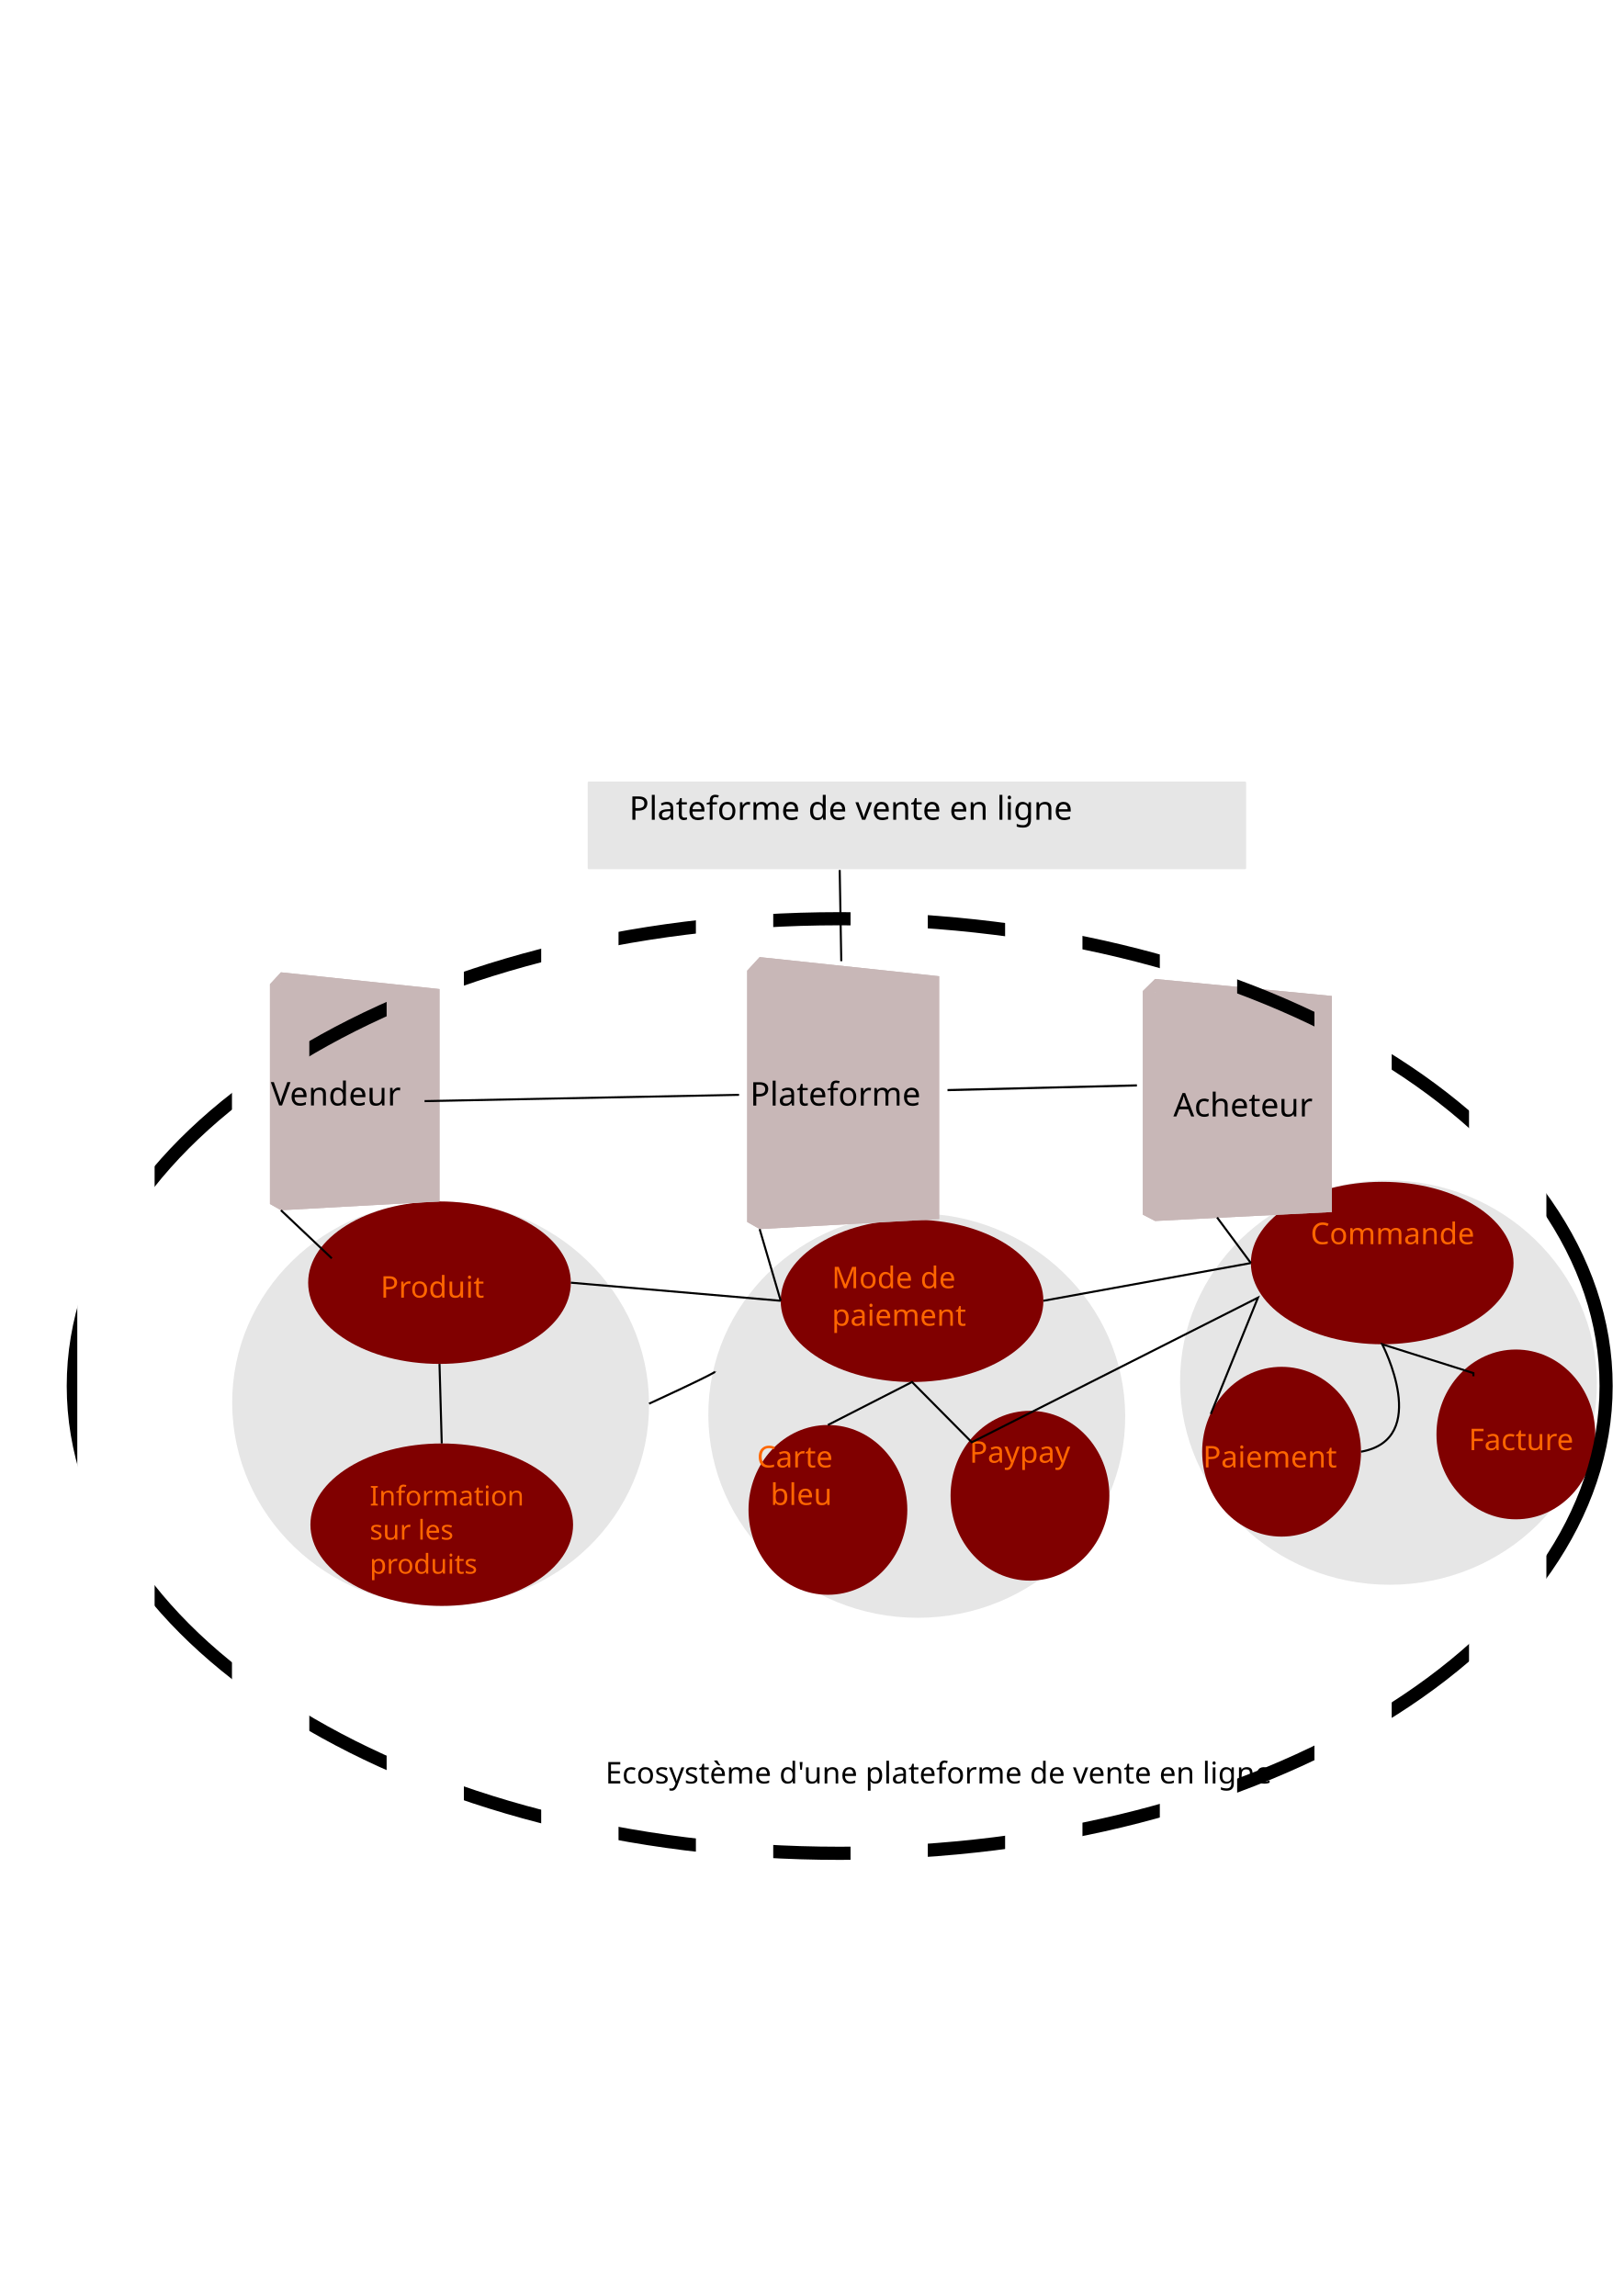
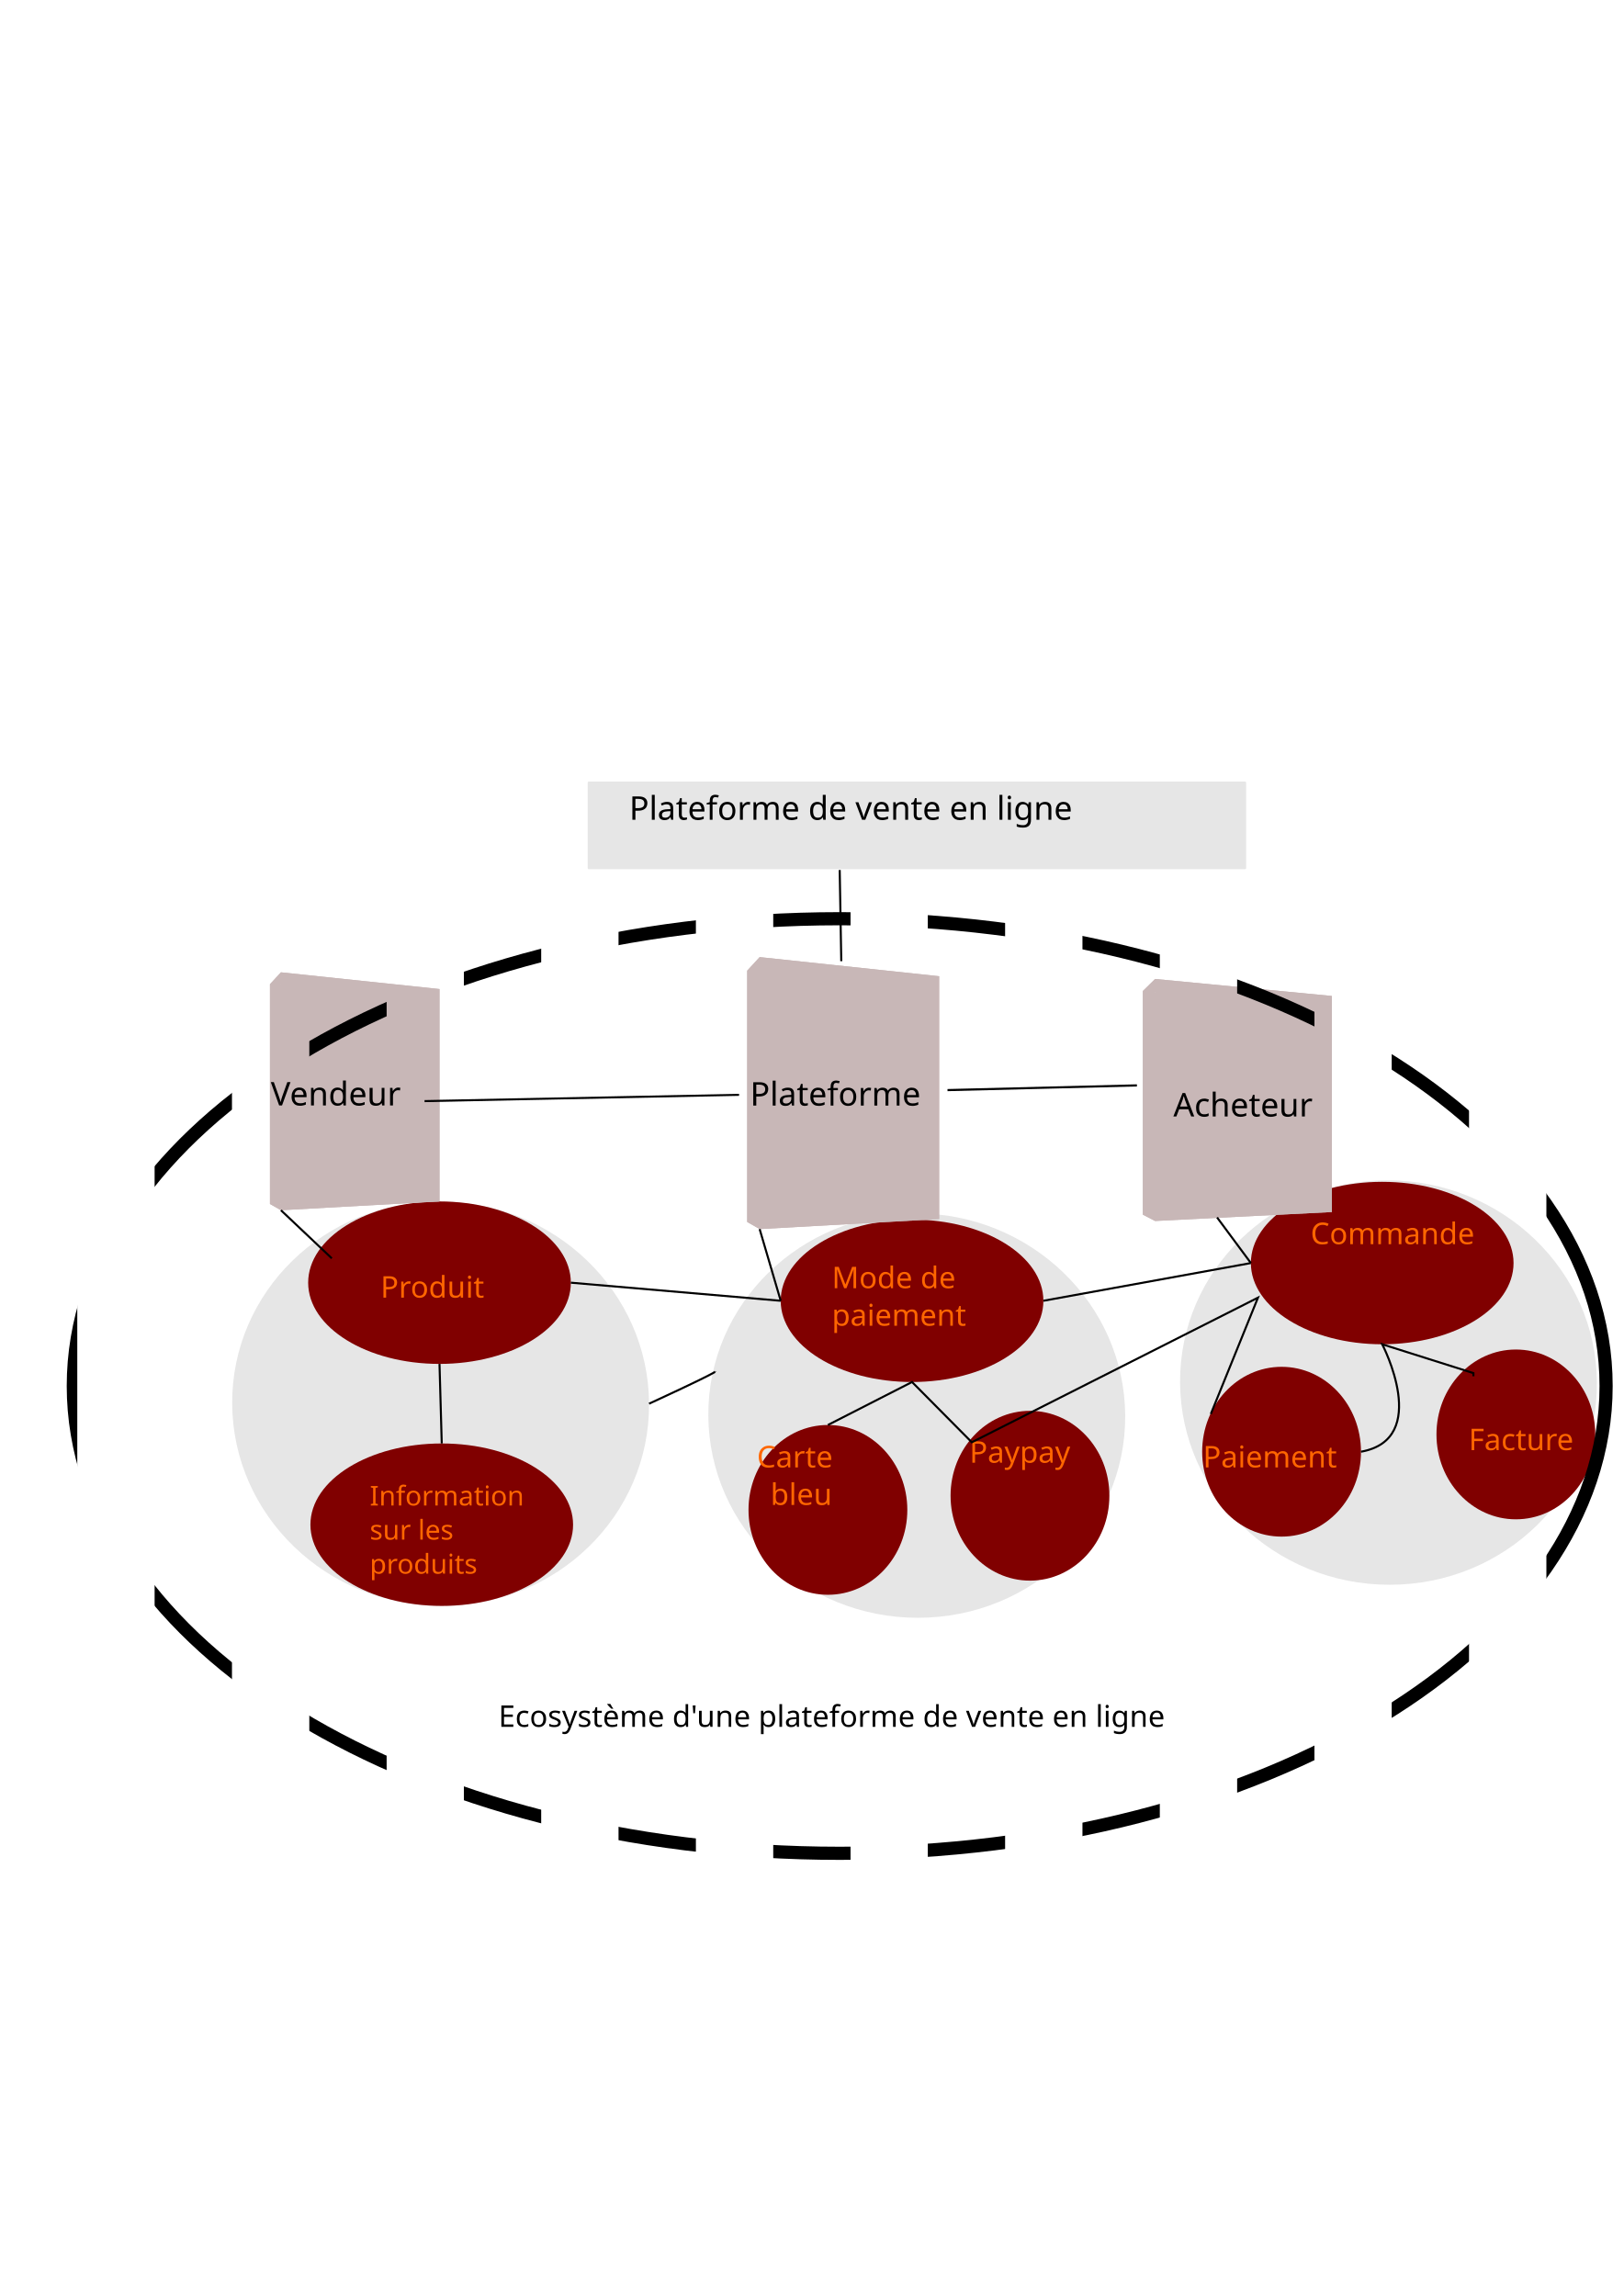
<svg xmlns="http://www.w3.org/2000/svg" xmlns:ns2="http://www.openswatchbook.org/uri/2009/osb" xmlns:xlink="http://www.w3.org/1999/xlink" width="210mm" height="297mm" viewBox="0 0 210 297" version="1.1" id="svg8">
  <defs id="defs2">
    <pattern xlink:href="#Strips1_1" id="pattern2407" patternTransform="matrix(10,0,0,9.504488,0,11.87917)" />
    <pattern id="Strips1_1" patternTransform="translate(0,0) scale(10,10)" height="1" width="2" patternUnits="userSpaceOnUse">
      <rect id="rect1681" height="2" width="1" y="-0.5" x="0" style="fill:black;stroke:none" />
    </pattern>
    <linearGradient id="linearGradient2401" ns2:paint="solid">
      <stop style="stop-color:#000000;stop-opacity:0.114;" offset="0" id="stop2399" />
    </linearGradient>
    <linearGradient id="linearGradient5344">
      <stop style="stop-color:#d3bbba;stop-opacity:1;" offset="0" id="stop5340" />
      <stop style="stop-color:#d3bbba;stop-opacity:0;" offset="1" id="stop5342" />
    </linearGradient>
    <linearGradient xlink:href="#linearGradient5344" id="linearGradient5346" x1="70.978" y1="219.514" x2="52.267" y2="228.463" gradientUnits="userSpaceOnUse" />
  </defs>
  <g id="layer1">
    <rect style="fill:#e6e6e6;fill-opacity:1;stroke-width:0.265" id="rect4542" width="85.163" height="11.336" x="76.007" y="101.097" ry="0.145" />
    <text xml:space="preserve" style="font-style:normal;font-weight:normal;font-size:10.583px;line-height:1.25;font-family:sans-serif;letter-spacing:0px;word-spacing:0px;fill:#000000;fill-opacity:1;stroke:none;stroke-width:0.265" x="86.761" y="105.311" id="text4546">
      <tspan id="tspan4544" x="86.761" y="114.967" style="stroke-width:0.265" />
    </text>
    <text xml:space="preserve" style="font-style:normal;font-weight:normal;font-size:4.233px;line-height:1.25;font-family:sans-serif;letter-spacing:0px;word-spacing:0px;fill:#000000;fill-opacity:1;stroke:none;stroke-width:0.265;" x="81.384" y="106.038" id="text4562">
      <tspan id="tspan4560" x="81.384" y="106.038" style="stroke-width:0.265;font-size:4.233px;">Plateforme de vente en ligne</tspan>
    </text>
    <text xml:space="preserve" style="font-style:normal;font-weight:normal;font-size:11.289px;line-height:0.25;font-family:sans-serif;letter-spacing:0px;word-spacing:0px;fill:#000000;fill-opacity:1;stroke:none;stroke-width:0.265" x="106.09" y="123.332" id="text4584">
      <tspan id="tspan4582" x="106.09" y="127.987" style="font-size:4.233px;line-height:0.25;stroke-width:0.265" />
    </text>
    <ellipse style="fill:#e6e6e6;fill-opacity:1;stroke-width:0.287" id="path4598" cx="55.979" cy="181.577" rx="26.958" ry="26.16" transform="matrix(1,0,0.00555547,0.9999846,0,0)" />
    <ellipse style="fill:#800000;fill-opacity:1;stroke-width:0.388" id="path4660" cx="56.842" cy="165.922" rx="16.986" ry="10.507" />
    <text xml:space="preserve" style="font-style:normal;font-variant:normal;font-weight:normal;font-stretch:normal;font-size:3.881px;line-height:1.25;font-family:sans-serif;-inkscape-font-specification:'sans-serif, Normal';font-variant-ligatures:normal;font-variant-caps:normal;font-variant-numeric:normal;font-feature-settings:normal;text-align:start;letter-spacing:0px;word-spacing:0px;writing-mode:lr-tb;text-anchor:start;fill:#ff6600;fill-opacity:1;stroke:none;stroke-width:0.265" x="49.217" y="167.857" id="text4680">
      <tspan id="tspan4678" x="49.217" y="167.857" style="font-style:normal;font-variant:normal;font-weight:normal;font-stretch:normal;font-size:3.881px;font-family:sans-serif;-inkscape-font-specification:'sans-serif, Normal';font-variant-ligatures:normal;font-variant-caps:normal;font-variant-numeric:normal;font-feature-settings:normal;text-align:start;writing-mode:lr-tb;text-anchor:start;fill:#ff6600;stroke-width:0.265">Produit</tspan>
    </text>
    <ellipse style="fill:#e6e6e6;fill-opacity:1;stroke-width:0.287" id="path4598-4" cx="178.587" cy="178.842" rx="26.958" ry="26.16" transform="matrix(1,0,0.00555547,0.9999846,0,0)" />
    <ellipse style="fill:#e6e6e6;fill-opacity:1;stroke-width:0.287" id="path4598-6" cx="117.551" cy="183.113" rx="26.958" ry="26.16" transform="matrix(1,0,0.00555547,0.9999846,0,0)" />
    <ellipse style="fill:#800000;fill-opacity:1;stroke-width:0.388" id="path4660-9" cx="117.958" cy="168.263" rx="16.986" ry="10.507" />
    <text xml:space="preserve" style="font-style:normal;font-variant:normal;font-weight:normal;font-stretch:normal;font-size:3.881px;line-height:1.25;font-family:sans-serif;-inkscape-font-specification:'sans-serif, Normal';font-variant-ligatures:normal;font-variant-caps:normal;font-variant-numeric:normal;font-feature-settings:normal;text-align:start;letter-spacing:0px;word-spacing:0px;writing-mode:lr-tb;text-anchor:start;fill:#ff6600;fill-opacity:1;stroke:none;stroke-width:0.265" x="107.586" y="166.636" id="text4795">
      <tspan id="tspan4793" x="107.586" y="166.636" style="font-style:normal;font-variant:normal;font-weight:normal;font-stretch:normal;font-size:3.881px;font-family:sans-serif;-inkscape-font-specification:'sans-serif, Normal';font-variant-ligatures:normal;font-variant-caps:normal;font-variant-numeric:normal;font-feature-settings:normal;text-align:start;writing-mode:lr-tb;text-anchor:start;fill:#ff6600;stroke-width:0.265">Mode de </tspan>
      <tspan x="107.586" y="171.487" style="font-style:normal;font-variant:normal;font-weight:normal;font-stretch:normal;font-size:3.881px;font-family:sans-serif;-inkscape-font-specification:'sans-serif, Normal';font-variant-ligatures:normal;font-variant-caps:normal;font-variant-numeric:normal;font-feature-settings:normal;text-align:start;writing-mode:lr-tb;text-anchor:start;fill:#ff6600;stroke-width:0.265" id="tspan4797">paiement</tspan>
    </text>
    <ellipse style="fill:#800000;fill-opacity:1;stroke-width:0.388" id="path4660-5" cx="57.133" cy="197.227" rx="16.986" ry="10.507" />
    <text xml:space="preserve" style="font-style:normal;font-variant:normal;font-weight:normal;font-stretch:normal;font-size:3.528px;line-height:1.25;font-family:sans-serif;-inkscape-font-specification:'sans-serif, Normal';font-variant-ligatures:normal;font-variant-caps:normal;font-variant-numeric:normal;font-feature-settings:normal;text-align:start;letter-spacing:0px;word-spacing:0px;writing-mode:lr-tb;text-anchor:start;fill:#ff6600;fill-opacity:1;stroke:none;stroke-width:0.265" x="47.822" y="194.744" id="text4684">
      <tspan id="tspan4682" x="47.822" y="194.744" style="font-style:normal;font-variant:normal;font-weight:normal;font-stretch:normal;font-size:3.528px;font-family:sans-serif;-inkscape-font-specification:'sans-serif, Normal';font-variant-ligatures:normal;font-variant-caps:normal;font-variant-numeric:normal;font-feature-settings:normal;text-align:start;writing-mode:lr-tb;text-anchor:start;fill:#ff6600;stroke-width:0.265">Information </tspan>
      <tspan x="47.822" y="199.154" style="font-style:normal;font-variant:normal;font-weight:normal;font-stretch:normal;font-size:3.528px;font-family:sans-serif;-inkscape-font-specification:'sans-serif, Normal';font-variant-ligatures:normal;font-variant-caps:normal;font-variant-numeric:normal;font-feature-settings:normal;text-align:start;writing-mode:lr-tb;text-anchor:start;fill:#ff6600;stroke-width:0.265" id="tspan4686">sur les </tspan>
      <tspan x="47.822" y="203.563" style="font-style:normal;font-variant:normal;font-weight:normal;font-stretch:normal;font-size:3.528px;font-family:sans-serif;-inkscape-font-specification:'sans-serif, Normal';font-variant-ligatures:normal;font-variant-caps:normal;font-variant-numeric:normal;font-feature-settings:normal;text-align:start;writing-mode:lr-tb;text-anchor:start;fill:#ff6600;stroke-width:0.265" id="tspan4688">produits</tspan>
    </text>
    <ellipse style="fill:#800000;fill-opacity:1;stroke-width:0.388" id="path4660-2" cx="178.767" cy="163.382" rx="16.986" ry="10.507" />
    <ellipse style="fill:#800000;fill-opacity:1;stroke-width:0.265" id="path4853" cx="107.077" cy="195.312" rx="10.27" ry="10.982" />
    <ellipse style="fill:#800000;fill-opacity:1;stroke-width:0.265" id="path4853-0" cx="133.211" cy="193.482" rx="10.27" ry="10.982" />
    <text xml:space="preserve" style="font-style:normal;font-variant:normal;font-weight:normal;font-stretch:normal;font-size:3.881px;line-height:1.25;font-family:sans-serif;-inkscape-font-specification:'sans-serif, Normal';font-variant-ligatures:normal;font-variant-caps:normal;font-variant-numeric:normal;font-feature-settings:normal;text-align:center;letter-spacing:0px;word-spacing:0px;writing-mode:lr-tb;text-anchor:middle;fill:#ff6600;fill-opacity:1;stroke:none;stroke-width:0.265" x="106.162" y="189.821" id="text4886">
      <tspan id="tspan4884" x="106.844" y="189.821" style="font-style:normal;font-variant:normal;font-weight:normal;font-stretch:normal;font-size:3.881px;font-family:sans-serif;-inkscape-font-specification:'sans-serif, Normal';font-variant-ligatures:normal;font-variant-caps:normal;font-variant-numeric:normal;font-feature-settings:normal;text-align:center;writing-mode:lr-tb;text-anchor:middle;fill:#ff6600;stroke-width:0.265">Carte </tspan>
      <tspan x="106.162" y="194.672" style="font-style:normal;font-variant:normal;font-weight:normal;font-stretch:normal;font-size:3.881px;font-family:sans-serif;-inkscape-font-specification:'sans-serif, Normal';font-variant-ligatures:normal;font-variant-caps:normal;font-variant-numeric:normal;font-feature-settings:normal;text-align:center;writing-mode:lr-tb;text-anchor:middle;fill:#ff6600;stroke-width:0.265" id="tspan4888">bleu</tspan>
    </text>
    <text xml:space="preserve" style="font-style:normal;font-variant:normal;font-weight:normal;font-stretch:normal;font-size:3.881px;line-height:1.25;font-family:sans-serif;-inkscape-font-specification:'sans-serif, Normal';font-variant-ligatures:normal;font-variant-caps:normal;font-variant-numeric:normal;font-feature-settings:normal;text-align:center;letter-spacing:0px;word-spacing:0px;writing-mode:lr-tb;text-anchor:middle;fill:#ff6600;fill-opacity:1;stroke:none;stroke-width:0.265" x="134.431" y="189.211" id="text4892">
      <tspan id="tspan4890" x="134.431" y="189.211" style="font-style:normal;font-variant:normal;font-weight:normal;font-stretch:normal;font-size:3.881px;font-family:sans-serif;-inkscape-font-specification:'sans-serif, Normal';font-variant-ligatures:normal;font-variant-caps:normal;font-variant-numeric:normal;font-feature-settings:normal;text-align:center;writing-mode:lr-tb;text-anchor:middle;fill:#ff6600;stroke-width:0.265">Paypay</tspan>
    </text>
    <text xml:space="preserve" style="font-style:normal;font-variant:normal;font-weight:normal;font-stretch:normal;font-size:3.881px;line-height:1.25;font-family:sans-serif;-inkscape-font-specification:'sans-serif, Normal';font-variant-ligatures:normal;font-variant-caps:normal;font-variant-numeric:normal;font-feature-settings:normal;text-align:center;letter-spacing:0px;word-spacing:0px;writing-mode:lr-tb;text-anchor:middle;fill:#ff6600;fill-opacity:1;stroke:none;stroke-width:0.265" x="182.631" y="160.942" id="text4896">
      <tspan id="tspan4894" x="182.631" y="160.942" style="font-style:normal;font-variant:normal;font-weight:normal;font-stretch:normal;font-size:3.881px;font-family:sans-serif;-inkscape-font-specification:'sans-serif, Normal';font-variant-ligatures:normal;font-variant-caps:normal;font-variant-numeric:normal;font-feature-settings:normal;text-align:center;writing-mode:lr-tb;text-anchor:middle;fill:#ff6600;stroke-width:0.265">Commande</tspan>
    </text>
    <ellipse style="fill:#800000;fill-opacity:1;stroke-width:0.265" id="path4853-0-8" cx="165.751" cy="187.787" rx="10.27" ry="10.982" />
    <ellipse style="fill:#800000;fill-opacity:1;stroke-width:0.265" id="path4853-0-4" cx="196.054" cy="185.55" rx="10.27" ry="10.982" />
    <text xml:space="preserve" style="font-style:normal;font-variant:normal;font-weight:normal;font-stretch:normal;font-size:3.881px;line-height:1.25;font-family:sans-serif;-inkscape-font-specification:'sans-serif, Normal';font-variant-ligatures:normal;font-variant-caps:normal;font-variant-numeric:normal;font-feature-settings:normal;text-align:justify;letter-spacing:0px;word-spacing:0px;writing-mode:lr-tb;text-anchor:start;fill:#ff6600;fill-opacity:1;stroke:none;stroke-width:0.265" x="189.953" y="187.584" id="text4936">
      <tspan id="tspan4934" x="189.953" y="187.584" style="font-style:normal;font-variant:normal;font-weight:normal;font-stretch:normal;font-size:3.881px;font-family:sans-serif;-inkscape-font-specification:'sans-serif, Normal';font-variant-ligatures:normal;font-variant-caps:normal;font-variant-numeric:normal;font-feature-settings:normal;text-align:justify;writing-mode:lr-tb;text-anchor:start;fill:#ff6600;stroke-width:0.265">Facture</tspan>
    </text>
    <text xml:space="preserve" style="font-style:normal;font-variant:normal;font-weight:normal;font-stretch:normal;font-size:3.881px;line-height:1.25;font-family:sans-serif;-inkscape-font-specification:'sans-serif, Normal';font-variant-ligatures:normal;font-variant-caps:normal;font-variant-numeric:normal;font-feature-settings:normal;text-align:center;letter-spacing:0px;word-spacing:0px;writing-mode:lr-tb;text-anchor:middle;fill:#ff6600;fill-opacity:1;stroke:none;stroke-width:0.265" x="166.768" y="189.821" id="text4940">
      <tspan id="tspan4938" x="166.768" y="189.821" style="font-style:normal;font-variant:normal;font-weight:normal;font-stretch:normal;font-size:3.881px;font-family:sans-serif;-inkscape-font-specification:'sans-serif, Normal';font-variant-ligatures:normal;font-variant-caps:normal;font-variant-numeric:normal;font-feature-settings:normal;text-align:center;writing-mode:lr-tb;text-anchor:middle;fill:#ff6600;stroke-width:0.265">Paiement</tspan>
    </text>
    <text xml:space="preserve" style="font-style:normal;font-weight:normal;font-size:10.583px;line-height:1.25;font-family:sans-serif;letter-spacing:0px;word-spacing:0px;fill:#000000;fill-opacity:1;stroke:none;stroke-width:0.265" x="80.13" y="215.243" id="text5018">
      <tspan id="tspan5016" x="80.13" y="224.899" style="stroke-width:0.265" />
    </text>
-     <text xml:space="preserve" style="font-style:normal;font-weight:normal;font-size:3.881px;line-height:1.25;font-family:sans-serif;letter-spacing:0px;word-spacing:0px;fill:#000000;fill-opacity:1;stroke:none;stroke-width:0.265;-inkscape-font-specification:'sans-serif, Normal';font-stretch:normal;font-variant:normal;text-anchor:start;text-align:start;writing-mode:lr;font-variant-ligatures:normal;font-variant-caps:normal;font-variant-numeric:normal;font-feature-settings:normal;" x="78.299" y="230.7" id="text5022">
-       <tspan id="tspan5020" x="78.299" y="230.7" style="stroke-width:0.265;-inkscape-font-specification:'sans-serif, Normal';font-family:sans-serif;font-weight:normal;font-style:normal;font-stretch:normal;font-variant:normal;font-size:3.881px;text-anchor:start;text-align:start;writing-mode:lr;font-variant-ligatures:normal;font-variant-caps:normal;font-variant-numeric:normal;font-feature-settings:normal;">Ecosystème d'une plateforme de vente en ligne</tspan>
+     <text xml:space="preserve" style="font-style:normal;font-variant:normal;font-weight:normal;font-stretch:normal;font-size:3.881px;line-height:1.25;font-family:sans-serif;-inkscape-font-specification:'sans-serif, Normal';font-variant-ligatures:normal;font-variant-caps:normal;font-variant-numeric:normal;font-feature-settings:normal;text-align:start;letter-spacing:0px;word-spacing:0px;writing-mode:lr-tb;text-anchor:start;fill:#000000;fill-opacity:1;stroke:none;stroke-width:0.265" x="64.47" y="223.378" id="text5022">
+       <tspan id="tspan5020" x="64.47" y="223.378" style="font-style:normal;font-variant:normal;font-weight:normal;font-stretch:normal;font-size:3.881px;font-family:sans-serif;-inkscape-font-specification:'sans-serif, Normal';font-variant-ligatures:normal;font-variant-caps:normal;font-variant-numeric:normal;font-feature-settings:normal;text-align:start;writing-mode:lr-tb;text-anchor:start;stroke-width:0.265">Ecosystème d'une plateforme de vente en ligne</tspan>
    </text>
    <g id="g5058" style="fill:#c8b7b7;fill-opacity:1">
      <path id="path5060" style="fill:#c8b7b7;fill-rule:evenodd;stroke:none;stroke-linejoin:round" d="m 34.914,127.31 v 28.434 l 19.242,-0.978 v -25.595 z" points="34.914,155.745 54.156,154.767 54.156,129.172 34.914,127.31 " />
      <path id="path5068" style="fill:#c8b7b7;fill-rule:evenodd;stroke:none;stroke-linejoin:round" d="m 34.914,155.745 1.424,0.806 20.505,-1.136 -2.686,-0.648 z" points="36.337,156.551 56.842,155.415 54.156,154.767 34.914,155.745 " />
      <path id="path5070" style="fill:#c8b7b7;fill-rule:evenodd;stroke:none;stroke-linejoin:round" d="m 54.156,129.172 2.686,-1.234 v 27.477 l -2.686,-0.648 z" points="56.842,127.938 56.842,155.415 54.156,154.767 54.156,129.172 " />
      <path id="path5062" style="fill:#c8b7b7;fill-rule:evenodd;stroke:none;stroke-linejoin:round" d="m 34.914,127.31 1.424,-1.535 20.505,2.163 -2.686,1.234 z" points="36.337,125.775 56.842,127.938 54.156,129.172 34.914,127.31 " />
      <path id="path5066" style="fill:#c8b7b7;fill-rule:evenodd;stroke:none;stroke-linejoin:round" d="m 36.337,125.775 v 30.776 l 20.505,-1.136 v -27.477 z" points="36.337,156.551 56.842,155.415 56.842,127.938 36.337,125.775 " />
      <path id="path5064" style="fill:#c8b7b7;fill-rule:evenodd;stroke:none;stroke-linejoin:round" d="m 34.914,127.31 1.424,-1.535 v 30.776 l -1.424,-0.806 z" points="36.337,125.775 36.337,156.551 34.914,155.745 34.914,127.31 " />
    </g>
    <g id="g5058-7" style="fill:#c8b7b7;fill-opacity:1">
      <path id="path5060-1" style="fill:#c8b7b7;fill-rule:evenodd;stroke:none;stroke-width:4.026;stroke-linejoin:round" d="m 147.805,128.197 v 28.924 l 21.459,-0.995 v -26.036 z" points="147.805,157.121 169.264,156.126 169.264,130.09 147.805,128.197 " />
      <path id="path5068-7" style="fill:#c8b7b7;fill-rule:evenodd;stroke:none;stroke-width:4.026;stroke-linejoin:round" d="m 147.805,157.121 1.588,0.82 22.867,-1.156 -2.995,-0.659 z" points="149.392,157.941 172.259,156.786 169.264,156.126 147.805,157.121 " />
      <path id="path5070-6" style="fill:#c8b7b7;fill-rule:evenodd;stroke:none;stroke-width:4.026;stroke-linejoin:round" d="m 169.264,130.09 2.995,-1.255 v 27.95 l -2.995,-0.659 z" points="172.259,128.835 172.259,156.786 169.264,156.126 169.264,130.09 " />
      <path id="path5062-2" style="fill:#c8b7b7;fill-rule:evenodd;stroke:none;stroke-width:4.026;stroke-linejoin:round" d="m 147.805,128.197 1.588,-1.562 22.867,2.2 -2.995,1.255 z" points="149.392,126.635 172.259,128.835 169.264,130.09 147.805,128.197 " />
      <path id="path5066-2" style="fill:#c8b7b7;fill-rule:evenodd;stroke:none;stroke-width:4.026;stroke-linejoin:round" d="m 149.392,126.635 v 31.306 l 22.867,-1.156 v -27.95 z" points="149.392,157.941 172.259,156.786 172.259,128.835 149.392,126.635 " />
      <path id="path5064-2" style="fill:#c8b7b7;fill-rule:evenodd;stroke:none;stroke-width:4.026;stroke-linejoin:round" d="m 147.805,128.197 1.588,-1.562 v 31.306 l -1.588,-0.82 z" points="149.392,126.635 149.392,157.941 147.805,157.121 147.805,128.197 " />
    </g>
    <text xml:space="preserve" style="font-style:normal;font-weight:normal;font-size:4.233px;line-height:1.25;font-family:sans-serif;letter-spacing:0px;word-spacing:0px;fill:#000000;fill-opacity:1;stroke:none;stroke-width:0.265" x="151.752" y="144.418" id="text4596-1">
      <tspan id="tspan4594-5" x="151.752" y="144.418" style="font-size:4.233px;stroke-width:0.265">Acheteur</tspan>
    </text>
    <text xml:space="preserve" style="font-style:normal;font-weight:normal;font-size:4.233px;line-height:1.25;font-family:sans-serif;letter-spacing:0px;word-spacing:0px;fill:#000000;fill-opacity:1;stroke:none;stroke-width:0.265" x="35.024" y="142.994" id="text4580">
      <tspan id="tspan4578" x="35.024" y="142.994" style="font-size:4.233px;stroke-width:0.265">Vendeur</tspan>
    </text>
    <g id="g5058-1" style="fill:#c8b7b7;fill-opacity:1">
      <path id="path5060-18" style="fill:#c8b7b7;fill-rule:evenodd;stroke:none;stroke-width:4.3;stroke-linejoin:round" d="m 96.637,125.562 v 32.506 l 21.786,-1.118 v -29.26 z" points="96.637,158.068 118.422,156.951 118.422,127.69 96.637,125.562 " />
      <path id="path5068-74" style="fill:#c8b7b7;fill-rule:evenodd;stroke:none;stroke-width:4.3;stroke-linejoin:round" d="m 96.637,158.068 1.612,0.922 23.215,-1.299 -3.041,-0.741 z" points="98.248,158.99 121.463,157.692 118.422,156.951 96.637,158.068 " />
      <path id="path5070-5" style="fill:#c8b7b7;fill-rule:evenodd;stroke:none;stroke-width:4.3;stroke-linejoin:round" d="m 118.422,127.69 3.041,-1.411 v 31.412 l -3.041,-0.741 z" points="121.463,126.28 121.463,157.692 118.422,156.951 118.422,127.69 " />
      <path id="path5062-5" style="fill:#c8b7b7;fill-rule:evenodd;stroke:none;stroke-width:4.3;stroke-linejoin:round" d="m 96.637,125.562 1.612,-1.755 23.215,2.473 -3.041,1.411 z" points="98.248,123.807 121.463,126.28 118.422,127.69 96.637,125.562 " />
      <path id="path5066-7" style="fill:#c8b7b7;fill-rule:evenodd;stroke:none;stroke-width:4.3;stroke-linejoin:round" d="m 98.248,123.807 v 35.183 l 23.215,-1.299 v -31.412 z" points="98.248,158.99 121.463,157.692 121.463,126.28 98.248,123.807 " />
      <path id="path5064-8" style="fill:#c8b7b7;fill-rule:evenodd;stroke:none;stroke-width:4.3;stroke-linejoin:round" d="m 96.637,125.562 1.612,-1.755 v 35.183 l -1.612,-0.922 z" points="98.248,123.807 98.248,158.99 96.637,158.068 96.637,125.562 " />
    </g>
    <text xml:space="preserve" style="font-style:normal;font-weight:normal;font-size:4.233px;line-height:1.25;font-family:sans-serif;letter-spacing:0px;word-spacing:0px;fill:#000000;fill-opacity:1;stroke:none;stroke-width:0.265" x="97.014" y="143.004" id="text4588">
      <tspan id="tspan4586" x="97.014" y="143.004" style="stroke-width:0.265">Plateforme</tspan>
    </text>
    <path style="fill:none;fill-rule:evenodd;stroke:#000000;stroke-width:0.265px;stroke-linecap:butt;stroke-linejoin:miter;stroke-opacity:1" d="m 108.602,112.539 0.203,11.796" id="path5296" />
    <path style="fill:none;fill-rule:evenodd;stroke:#000000;stroke-width:0.265px;stroke-linecap:butt;stroke-linejoin:miter;stroke-opacity:1" d="m 54.911,142.435 40.675,-0.814" id="path5298" />
    <path style="fill:none;fill-rule:evenodd;stroke:#000000;stroke-width:0.277px;stroke-linecap:butt;stroke-linejoin:miter;stroke-opacity:1" d="m 122.545,141.011 24.496,-0.61" id="path5300" />
    <path style="fill:none;fill-rule:evenodd;stroke:#000000;stroke-width:0.265px;stroke-linecap:butt;stroke-linejoin:miter;stroke-opacity:1" d="m 56.842,176.428 0.291,10.292" id="path5302" />
    <path style="fill:none;fill-rule:evenodd;stroke:#000000;stroke-width:0.265px;stroke-linecap:butt;stroke-linejoin:miter;stroke-opacity:1" d="m 98.248,158.99 2.724,9.273" id="path5318" />
    <path style="fill:none;fill-rule:evenodd;stroke:#000000;stroke-width:0.265px;stroke-linecap:butt;stroke-linejoin:miter;stroke-opacity:1" d="m 36.337,156.551 6.575,6.221" id="path5324" />
    <path style="fill:none;stroke:#000000;stroke-width:0.265px;stroke-linecap:butt;stroke-linejoin:miter;stroke-opacity:1" d="m 176.021,187.787 c 9.152,-1.627 2.746,-13.898 2.746,-13.898 0,0 0,0 0,0 l 11.796,3.73 v 0.407" id="path5334" />
    <path style="fill:none;stroke:#000000;stroke-width:0.265px;stroke-linecap:butt;stroke-linejoin:miter;stroke-opacity:1" d="m 107.077,184.33 c 10.881,-5.56 10.881,-5.56 10.881,-5.56 0,0 0,0 0,0 0,0 0,0 0,0 0,0 0,0 0,0 l 7.728,7.797 v 0 0 0 l 37.014,-18.711 -6.101,15.05" id="path5336" />
    <path style="fill:url(#linearGradient5346);stroke:#000000;stroke-width:0.265px;stroke-linecap:butt;stroke-linejoin:miter;stroke-opacity:1;fill-opacity:1" d="m 157.412,157.485 c 4.369,5.898 4.369,5.898 4.369,5.898" id="path5338" />
    <ellipse style="fill:none;stroke:url(#pattern2407);stroke-width:1.702;stroke-opacity:1" id="path124" cx="108.602" cy="179.288" rx="99.121" ry="60.447" />
    <path style="fill:none;stroke:#000000;stroke-width:0.265px;stroke-linecap:butt;stroke-linejoin:miter;stroke-opacity:1" d="m 83.946,181.574 c 8.59,-3.956 8.59,-4.159 8.59,-4.159" id="path2409" />
    <path style="fill:none;stroke:#000000;stroke-width:0.265px;stroke-linecap:butt;stroke-linejoin:miter;stroke-opacity:1" d="M 100.972,168.263 C 73.828,165.922 73.828,165.922 73.828,165.922" id="path2413" />
    <path style="fill:none;stroke:#000000;stroke-width:0.265px;stroke-linecap:butt;stroke-linejoin:miter;stroke-opacity:1" d="m 161.781,163.382 c -26.838,4.881 -26.838,4.881 -26.838,4.881" id="path2415" />
  </g>
</svg>
